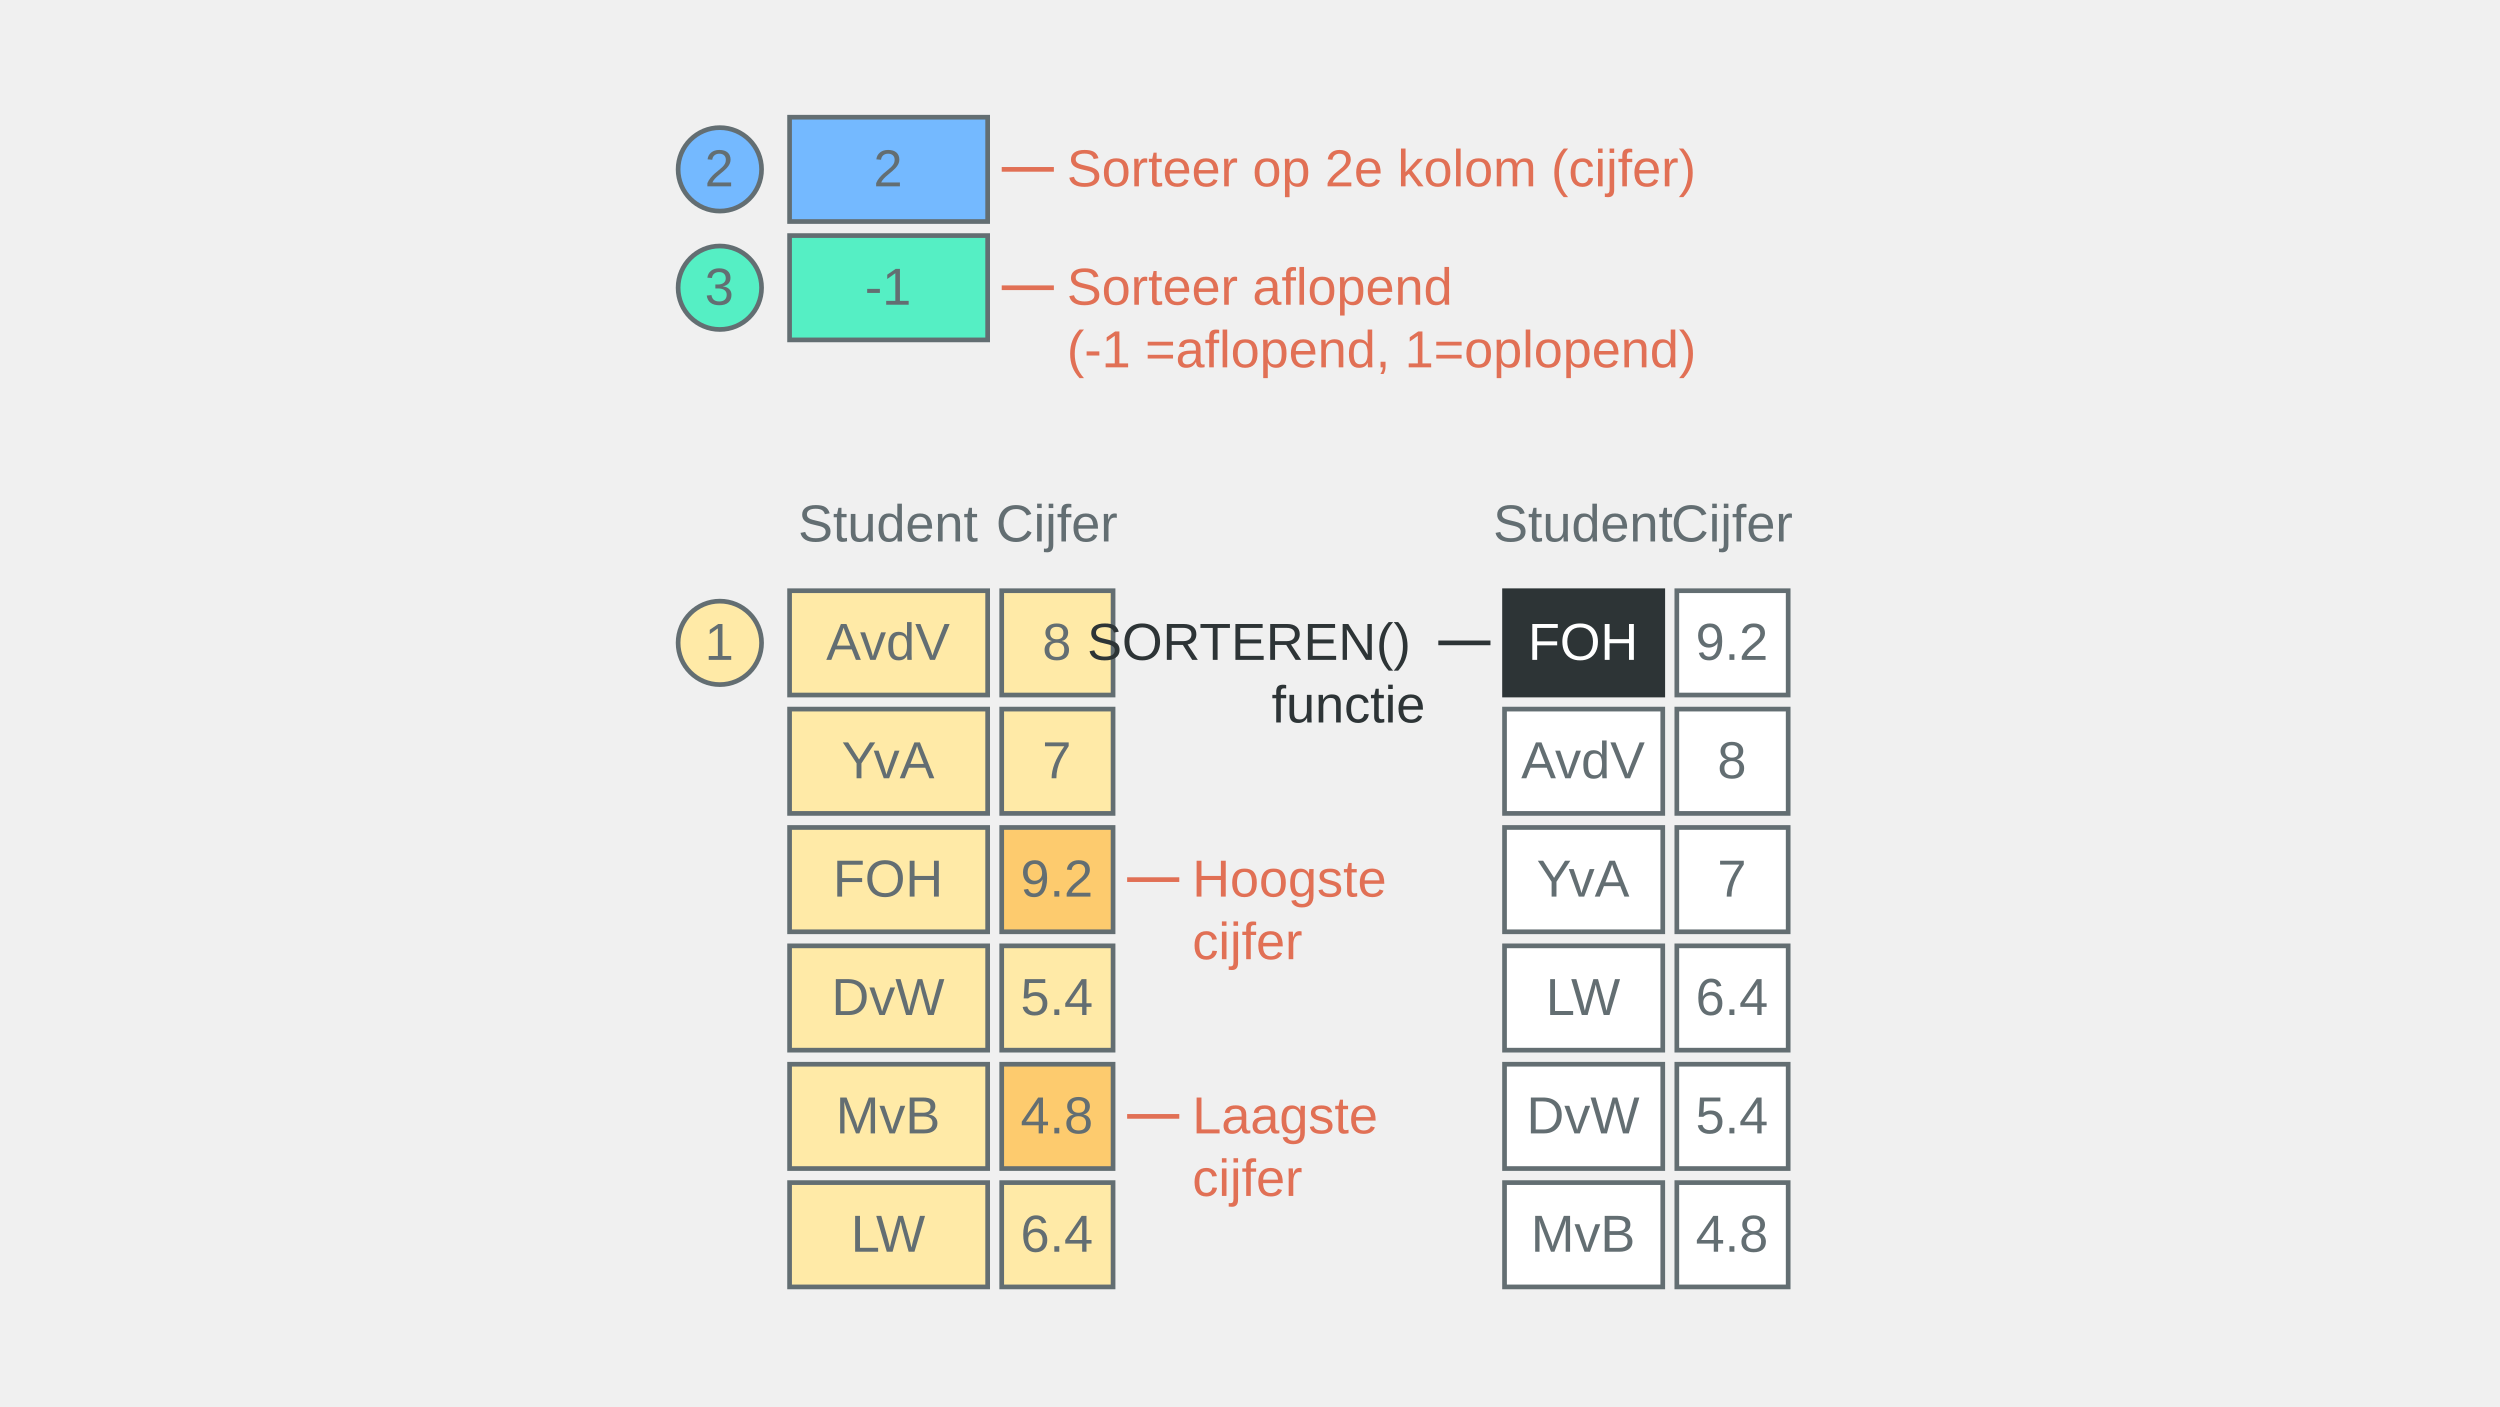
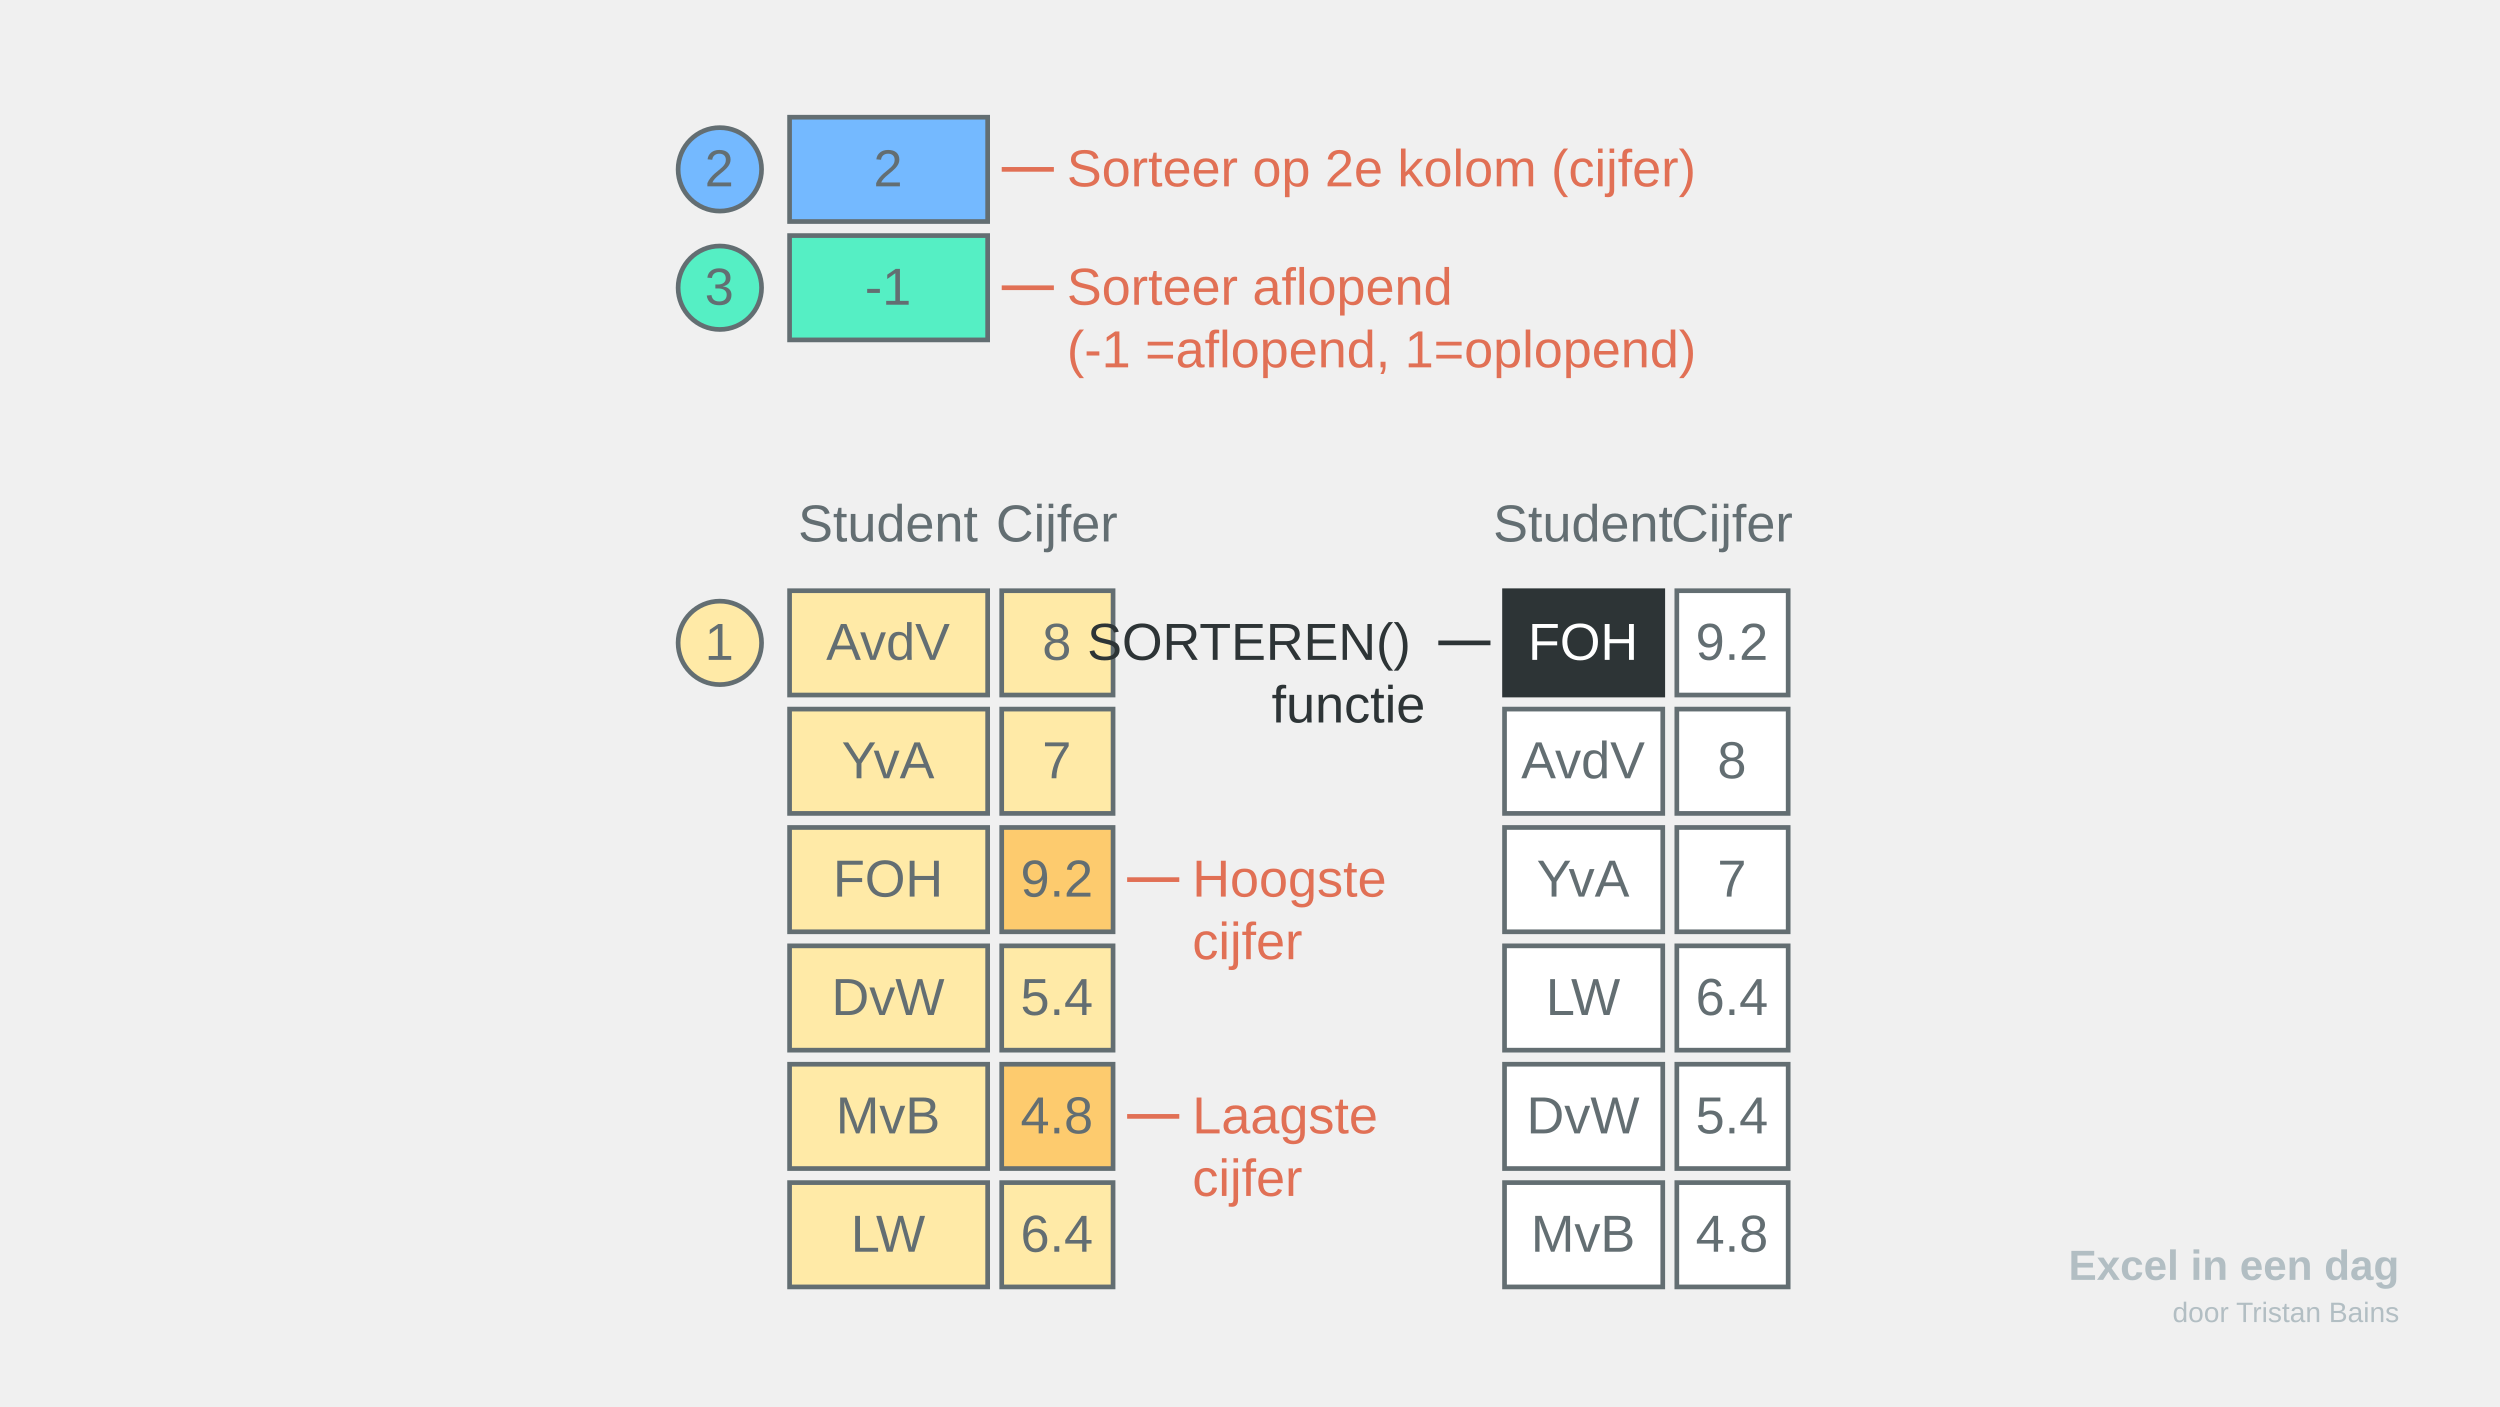
<svg xmlns="http://www.w3.org/2000/svg" viewBox="0 0 2133 1200" style="background-color:#dfe6e9" title="SORTEREN-functie" alt="SORTEREN-functie" font-family="Sans,Arial" dy="0.25em" text-anchor="middle">
+   <g>
+     <text x="2047" y="1128" fill="#b2bec3" font-weight="normal" font-size="24" text-anchor="end">door Tristan Bains</text>
+   </g>
+   <g>
+     <text x="2047" y="1092" fill="#b2bec3" font-weight="bold" font-size="36" text-anchor="end">Excel in een dag</text>
+   </g>
  <g id="box" transform="translate(566.6667 100.0)">
    <g id="A1">
      <circle cx="47.5" cy="44.5" r="35.6" fill="#74b9ff" stroke="#636e72" stroke-width="4" />
      <text x="47" y="59" fill="#636e72" font-size="44.5">2</text>
    </g>
    <g id="B1">
      <rect x="107" y="0" width="169" height="89" fill="#74b9ff" stroke="#636e72" stroke-width="4" />
      <text x="191" y="59" fill="#636e72" font-size="44.5">2</text>
    </g>
    <g id="B1_comment">
      <line x1="288" y1="44.5" x2="332.5" y2="44.5" stroke-width="4" stroke="#e17055" />
      <text x="288" y="59" fill="#e17055" font-size="44.5" text-anchor="start" dx="55.625">Sorteer op 2e kolom (cijfer)</text>
    </g>
    <g id="A2">
      <circle cx="47.5" cy="145.5" r="35.6" fill="#55efc4" stroke="#636e72" stroke-width="4" />
      <text x="47" y="160" fill="#636e72" font-size="44.5">3</text>
    </g>
    <g id="B2">
      <rect x="107" y="101" width="169" height="89" fill="#55efc4" stroke="#636e72" stroke-width="4" />
      <text x="191" y="160" fill="#636e72" font-size="44.5">-1</text>
    </g>
    <g id="B2_comment">
      <line x1="288" y1="145.5" x2="332.5" y2="145.5" stroke-width="4" stroke="#e17055" />
      <text x="288" y="160" fill="#e17055" font-size="44.5" text-anchor="start" dx="55.625">
        <tspan x="288.0" y="160.0" dx="55.625">Sorteer aflopend</tspan>
        <tspan x="288.0" y="213.4" dx="55.625">(-1 =aflopend, 1=oplopend)</tspan>
      </text>
    </g>
    <g id="B4">
      <rect x="107" y="303" width="169" height="89" fill="transparent" stroke="transparent" stroke-width="4" />
      <text x="191" y="362" fill="#636e72" font-size="44.5">Student</text>
    </g>
    <g id="C4">
      <rect x="288" y="303" width="95" height="89" fill="transparent" stroke="transparent" stroke-width="4" />
      <text x="335" y="362" fill="#636e72" font-size="44.5">Cijfer</text>
    </g>
    <g id="F4">
      <rect x="717" y="303" width="135" height="89" fill="transparent" stroke="transparent" stroke-width="4" />
      <text x="784" y="362" fill="#636e72" font-size="44.5">Student</text>
    </g>
    <g id="G4">
      <rect x="864" y="303" width="95" height="89" fill="transparent" stroke="transparent" stroke-width="4" />
      <text x="911" y="362" fill="#636e72" font-size="44.5">Cijfer</text>
    </g>
    <g id="A5">
      <circle cx="47.5" cy="448.5" r="35.6" fill="#ffeaa7" stroke="#636e72" stroke-width="4" />
      <text x="47" y="463" fill="#636e72" font-size="44.5">1</text>
    </g>
    <g id="B5">
      <rect x="107" y="404" width="169" height="89" fill="#ffeaa7" stroke="#636e72" stroke-width="4" />
      <text x="191" y="463" fill="#636e72" font-size="44.5">AvdV</text>
    </g>
    <g id="C5">
      <rect x="288" y="404" width="95" height="89" fill="#ffeaa7" stroke="#636e72" stroke-width="4" />
      <text x="335" y="463" fill="#636e72" font-size="44.5">8</text>
    </g>
    <g id="F5_comment">
      <line x1="705" y1="448.5" x2="660.5" y2="448.5" stroke-width="4" stroke="#2d3436" />
      <text x="705" y="463" fill="#2d3436" font-size="44.5" text-anchor="end" dx="-55.625">
        <tspan x="705.0" y="463.0" dx="-55.625">SORTEREN()</tspan>
        <tspan x="705.0" y="516.4" dx="-55.625">functie</tspan>
      </text>
    </g>
    <g id="F5">
      <rect x="717" y="404" width="135" height="89" fill="#2d3436" stroke="#2d3436" stroke-width="4" />
      <text x="784" y="463" fill="#ffffff" font-size="44.5">FOH</text>
    </g>
    <g id="G5">
      <rect x="864" y="404" width="95" height="89" fill="#ffffff" stroke="#636e72" stroke-width="4" />
      <text x="911" y="463" fill="#636e72" font-size="44.5">9.2</text>
    </g>
    <g id="B6">
      <rect x="107" y="505" width="169" height="89" fill="#ffeaa7" stroke="#636e72" stroke-width="4" />
      <text x="191" y="564" fill="#636e72" font-size="44.5">YvA</text>
    </g>
    <g id="C6">
      <rect x="288" y="505" width="95" height="89" fill="#ffeaa7" stroke="#636e72" stroke-width="4" />
      <text x="335" y="564" fill="#636e72" font-size="44.5">7</text>
    </g>
    <g id="F6">
      <rect x="717" y="505" width="135" height="89" fill="#ffffff" stroke="#636e72" stroke-width="4" />
      <text x="784" y="564" fill="#636e72" font-size="44.5">AvdV</text>
    </g>
    <g id="G6">
      <rect x="864" y="505" width="95" height="89" fill="#ffffff" stroke="#636e72" stroke-width="4" />
      <text x="911" y="564" fill="#636e72" font-size="44.5">8</text>
    </g>
    <g id="B7">
      <rect x="107" y="606" width="169" height="89" fill="#ffeaa7" stroke="#636e72" stroke-width="4" />
      <text x="191" y="665" fill="#636e72" font-size="44.5">FOH</text>
    </g>
    <g id="C7">
      <rect x="288" y="606" width="95" height="89" fill="#fdcb6e" stroke="#636e72" stroke-width="4" />
      <text x="335" y="665" fill="#636e72" font-size="44.5">9.2</text>
    </g>
    <g id="C7_comment">
      <line x1="395" y1="650.5" x2="439.5" y2="650.5" stroke-width="4" stroke="#e17055" />
      <text x="395" y="665" fill="#e17055" font-size="44.5" text-anchor="start" dx="55.625">
        <tspan x="395.0" y="665.0" dx="55.625">Hoogste</tspan>
        <tspan x="395.0" y="718.4" dx="55.625">cijfer</tspan>
      </text>
    </g>
    <g id="F7">
      <rect x="717" y="606" width="135" height="89" fill="#ffffff" stroke="#636e72" stroke-width="4" />
      <text x="784" y="665" fill="#636e72" font-size="44.5">YvA</text>
    </g>
    <g id="G7">
      <rect x="864" y="606" width="95" height="89" fill="#ffffff" stroke="#636e72" stroke-width="4" />
      <text x="911" y="665" fill="#636e72" font-size="44.5">7</text>
    </g>
    <g id="B8">
      <rect x="107" y="707" width="169" height="89" fill="#ffeaa7" stroke="#636e72" stroke-width="4" />
      <text x="191" y="766" fill="#636e72" font-size="44.5">DvW</text>
    </g>
    <g id="C8">
      <rect x="288" y="707" width="95" height="89" fill="#ffeaa7" stroke="#636e72" stroke-width="4" />
      <text x="335" y="766" fill="#636e72" font-size="44.5">5.4</text>
    </g>
    <g id="F8">
      <rect x="717" y="707" width="135" height="89" fill="#ffffff" stroke="#636e72" stroke-width="4" />
      <text x="784" y="766" fill="#636e72" font-size="44.5">LW</text>
    </g>
    <g id="G8">
      <rect x="864" y="707" width="95" height="89" fill="#ffffff" stroke="#636e72" stroke-width="4" />
      <text x="911" y="766" fill="#636e72" font-size="44.5">6.4</text>
    </g>
    <g id="B9">
      <rect x="107" y="808" width="169" height="89" fill="#ffeaa7" stroke="#636e72" stroke-width="4" />
      <text x="191" y="867" fill="#636e72" font-size="44.5">MvB</text>
    </g>
    <g id="C9">
      <rect x="288" y="808" width="95" height="89" fill="#fdcb6e" stroke="#636e72" stroke-width="4" />
      <text x="335" y="867" fill="#636e72" font-size="44.5">4.8</text>
    </g>
    <g id="C9_comment">
      <line x1="395" y1="852.5" x2="439.5" y2="852.5" stroke-width="4" stroke="#e17055" />
      <text x="395" y="867" fill="#e17055" font-size="44.5" text-anchor="start" dx="55.625">
        <tspan x="395.0" y="867.0" dx="55.625">Laagste</tspan>
        <tspan x="395.0" y="920.4" dx="55.625">cijfer</tspan>
      </text>
    </g>
    <g id="F9">
      <rect x="717" y="808" width="135" height="89" fill="#ffffff" stroke="#636e72" stroke-width="4" />
      <text x="784" y="867" fill="#636e72" font-size="44.5">DvW</text>
    </g>
    <g id="G9">
      <rect x="864" y="808" width="95" height="89" fill="#ffffff" stroke="#636e72" stroke-width="4" />
      <text x="911" y="867" fill="#636e72" font-size="44.5">5.4</text>
    </g>
    <g id="B10">
      <rect x="107" y="909" width="169" height="89" fill="#ffeaa7" stroke="#636e72" stroke-width="4" />
      <text x="191" y="968" fill="#636e72" font-size="44.5">LW</text>
    </g>
    <g id="C10">
      <rect x="288" y="909" width="95" height="89" fill="#ffeaa7" stroke="#636e72" stroke-width="4" />
      <text x="335" y="968" fill="#636e72" font-size="44.5">6.4</text>
    </g>
    <g id="F10">
      <rect x="717" y="909" width="135" height="89" fill="#ffffff" stroke="#636e72" stroke-width="4" />
      <text x="784" y="968" fill="#636e72" font-size="44.5">MvB</text>
    </g>
    <g id="G10">
      <rect x="864" y="909" width="95" height="89" fill="#ffffff" stroke="#636e72" stroke-width="4" />
      <text x="911" y="968" fill="#636e72" font-size="44.5">4.8</text>
    </g>
  </g>
</svg>
